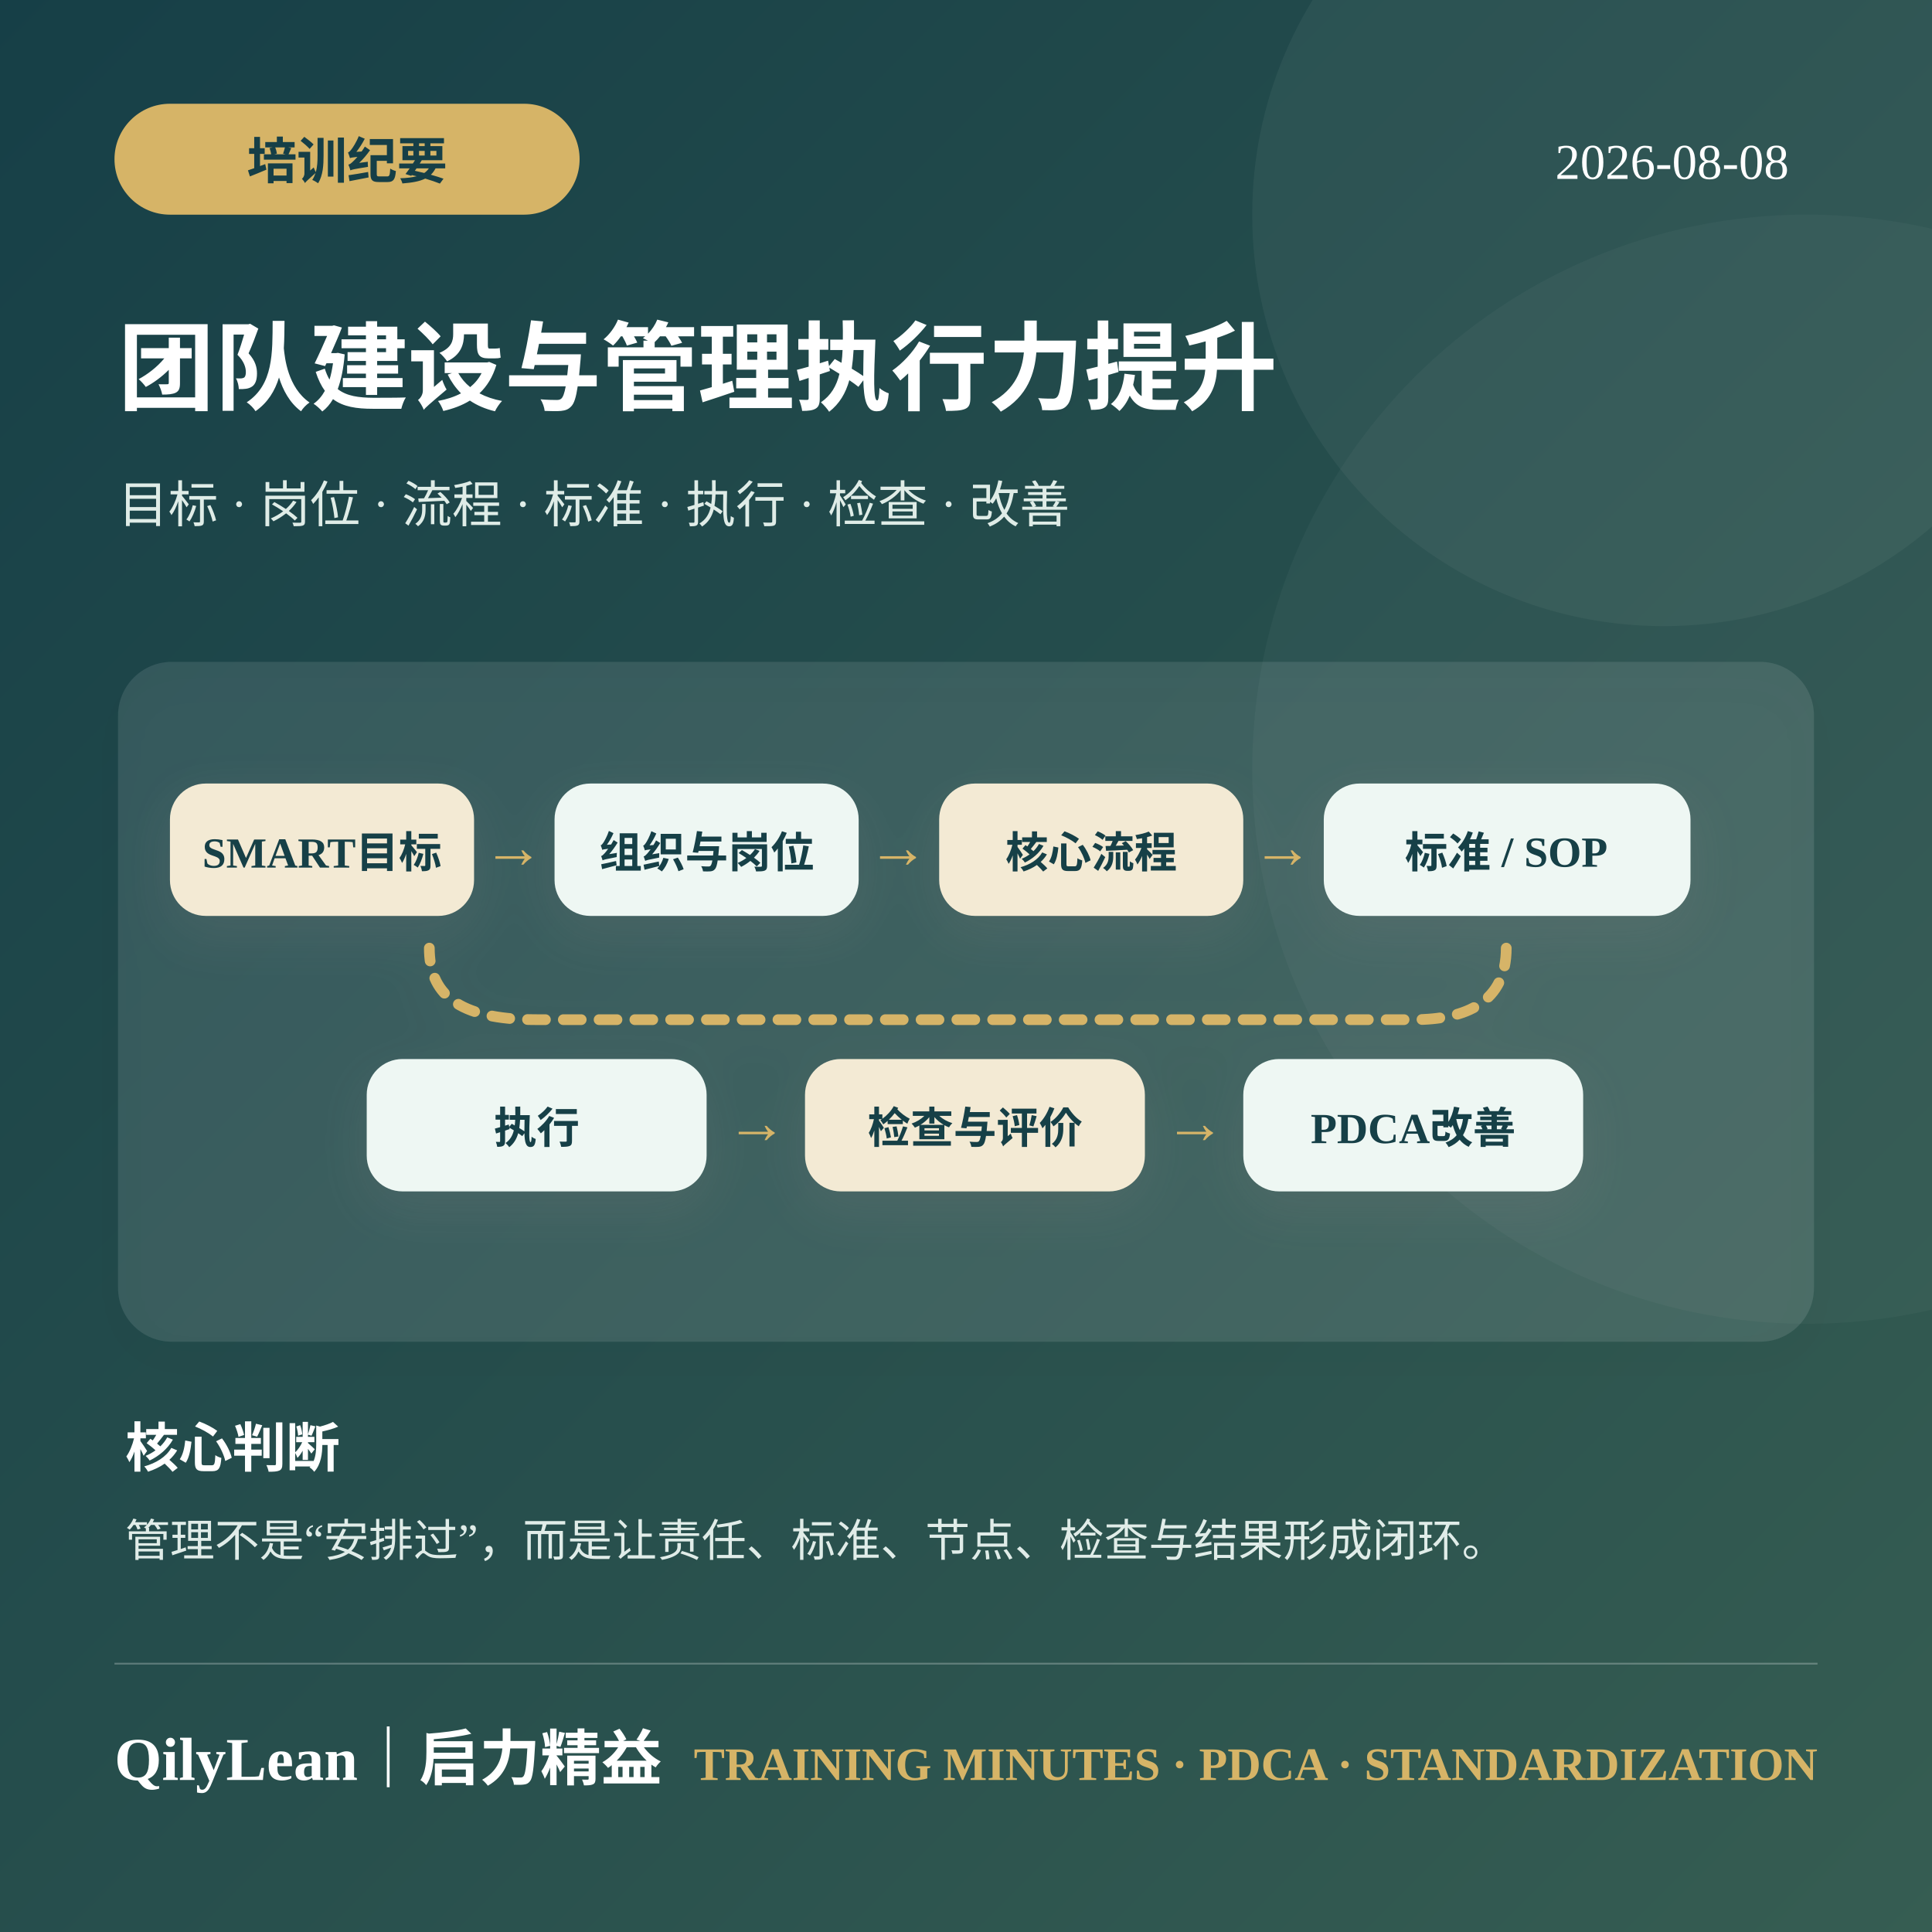
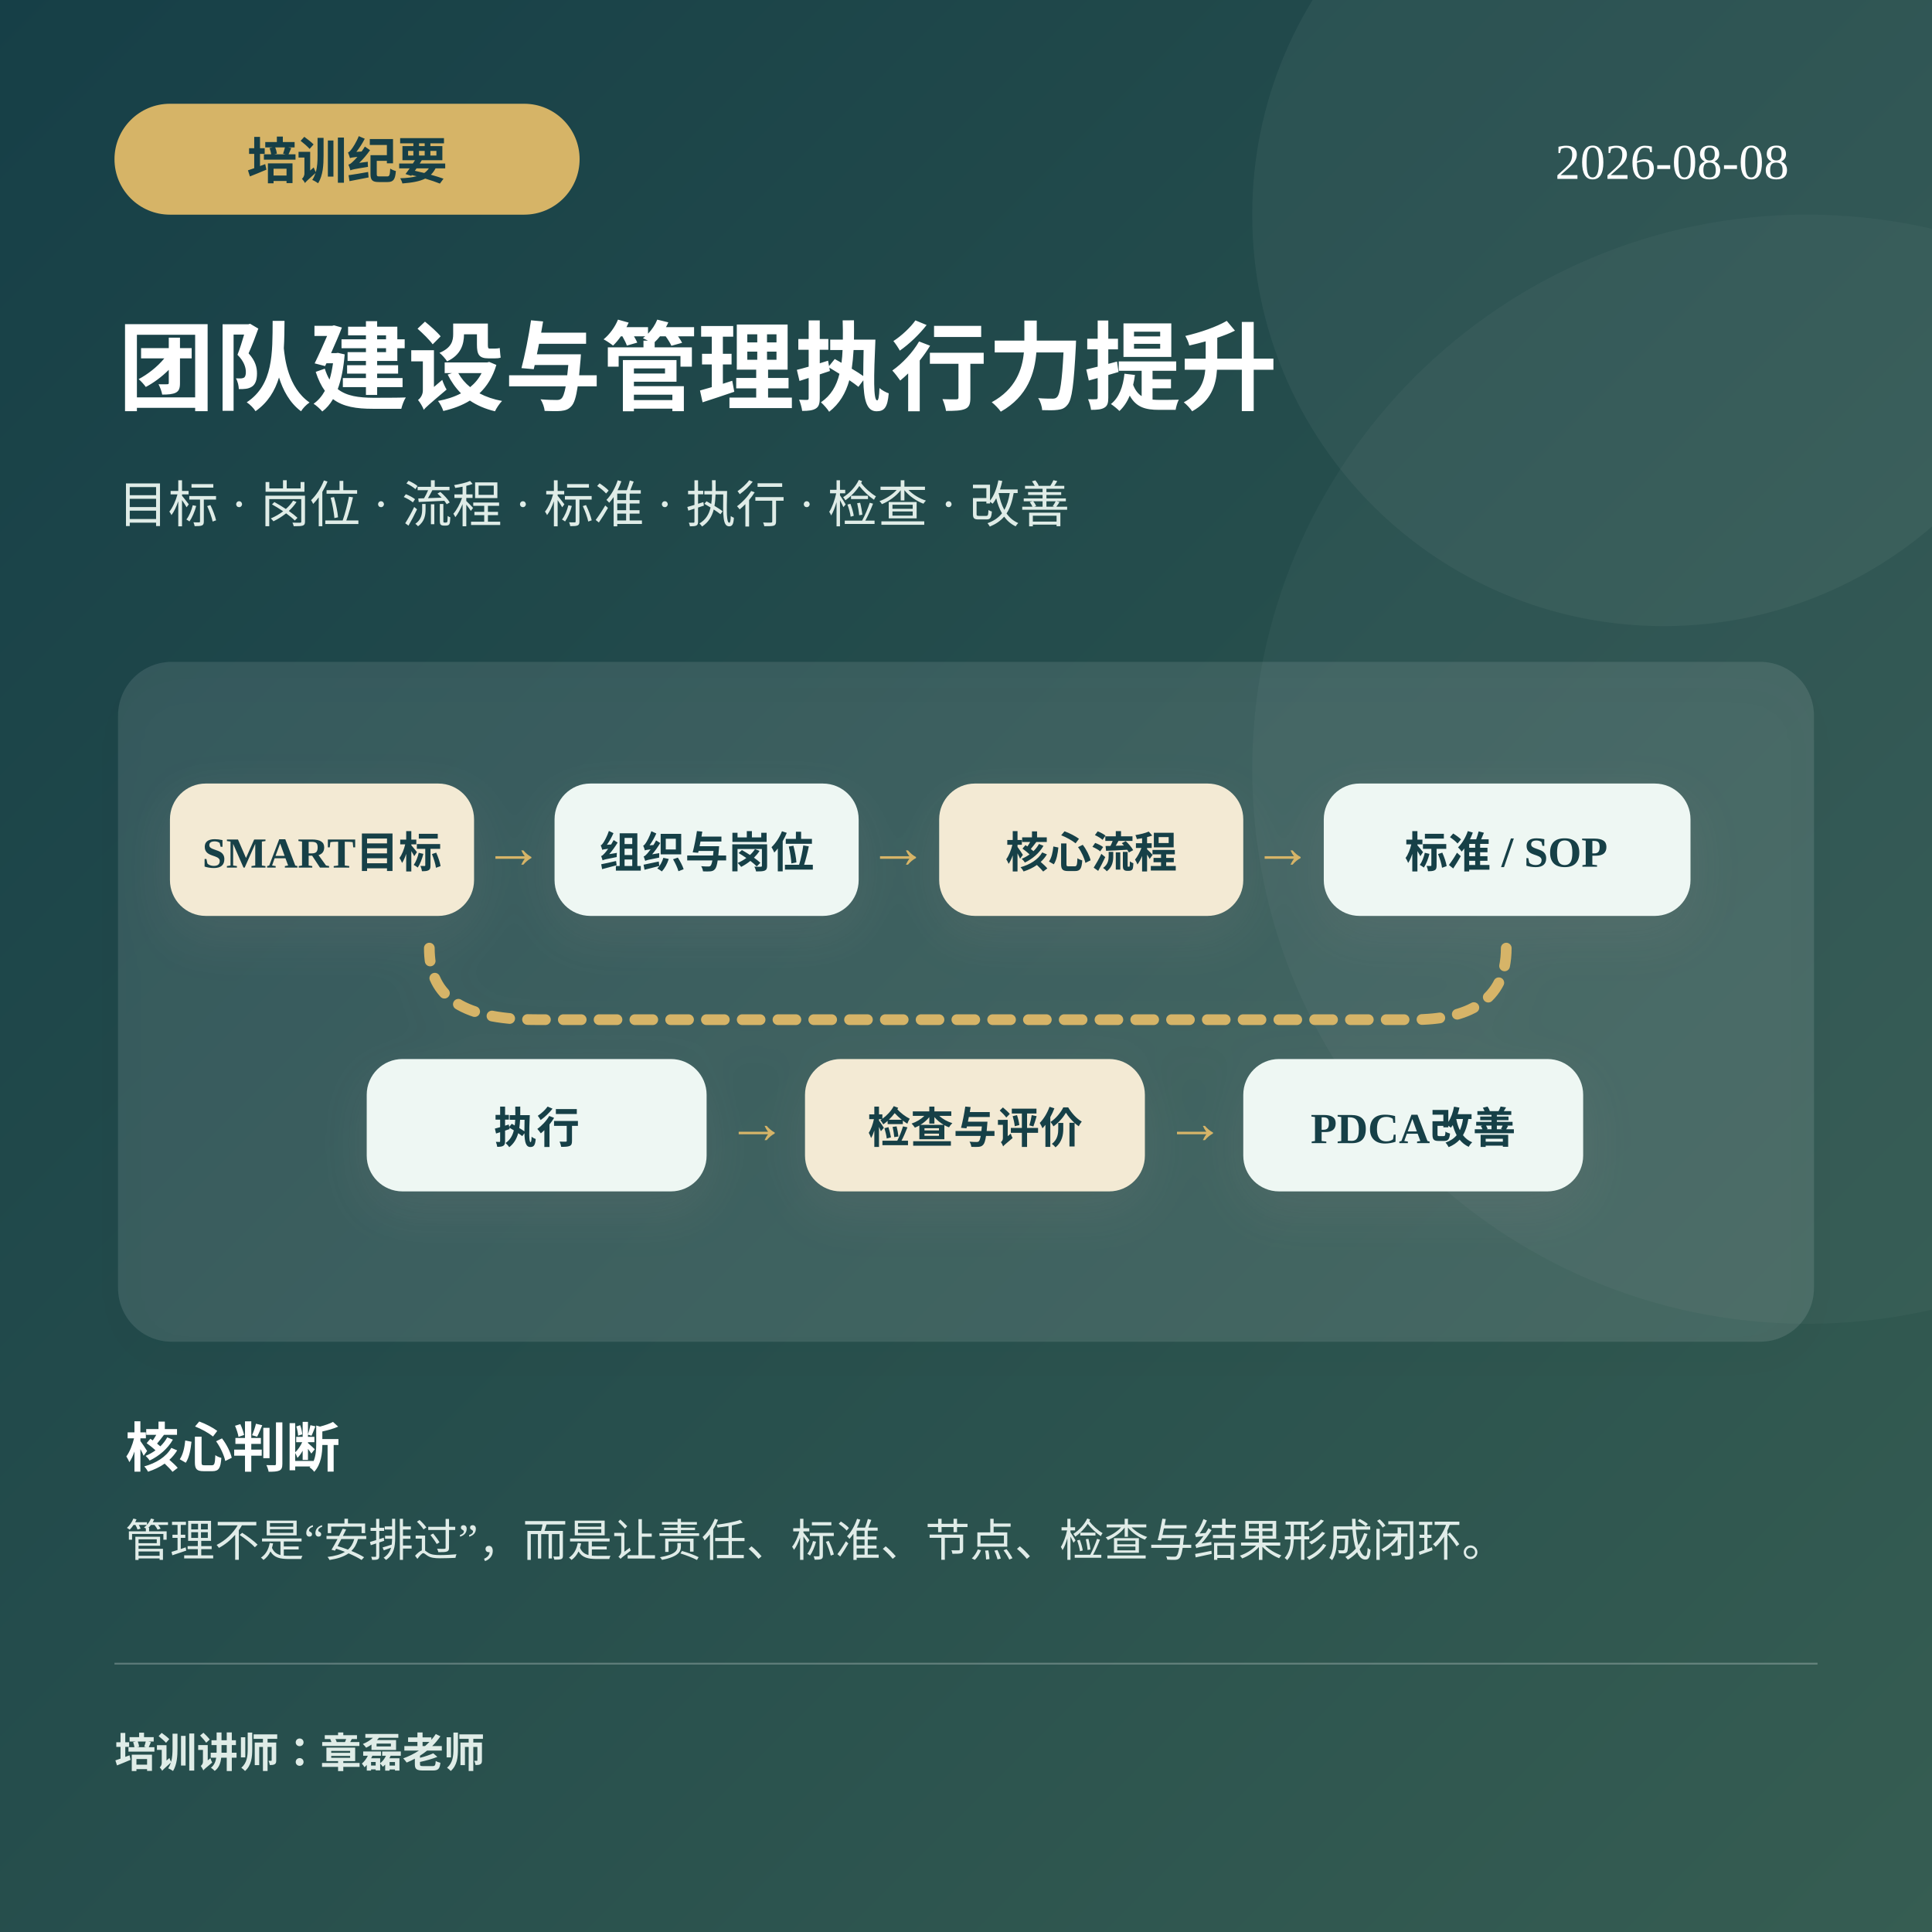
<svg xmlns="http://www.w3.org/2000/svg" viewBox="0 0 1080 1080" role="img" aria-labelledby="title desc">
  <defs>
    <linearGradient id="bg" x1="0" y1="0" x2="1" y2="1">
      <stop offset="0" stop-color="#163f47" />
      <stop offset="1" stop-color="#365d52" />
    </linearGradient>
    <filter id="shadow">
      <feDropShadow dx="0" dy="10" stdDeviation="14" flood-color="#000" flood-opacity=".22" />
    </filter>
  </defs>
  <rect width="1080" height="1080" fill="url(#bg)" />
  <circle cx="930" cy="120" r="230" fill="#fff" opacity=".05" />
  <circle cx="1010" cy="430" r="310" fill="#fff" opacity=".035" />
  <rect x="64" y="58" width="260" height="62" rx="31" fill="#d6b467" />
  <text x="194" y="100" fill="#163f47" font-size="28" font-weight="850" text-anchor="middle">培训纪要</text>
  <text x="1000" y="100" fill="#fff" font-size="28" text-anchor="end">2026-08-08</text>
  <text x="66" y="225" fill="#fff" font-size="54" font-weight="850">团队建设与管理执行力提升</text>
  <text x="66" y="292" fill="#dfece7" font-size="28">目标 · 岗位 · 流程 · 标准 · 执行 · 检查 · 改善</text>
  <g filter="url(#shadow)">
    <rect x="66" y="370" width="948" height="380" rx="30" fill="#fff" opacity=".10" />
    <g font-size="24" font-weight="800" text-anchor="middle">
      <rect x="95" y="438" width="170" height="74" rx="20" fill="#f3ead4" />
      <text x="180" y="485" fill="#173f47">SMART目标</text>
      <text x="287" y="485" fill="#d6b467" font-size="34">→</text>
      <rect x="310" y="438" width="170" height="74" rx="20" fill="#eef7f3" />
      <text x="395" y="485" fill="#173f47">组织与岗位</text>
      <text x="502" y="485" fill="#d6b467" font-size="34">→</text>
      <rect x="525" y="438" width="170" height="74" rx="20" fill="#f3ead4" />
      <text x="610" y="485" fill="#173f47">核心流程</text>
      <text x="717" y="485" fill="#d6b467" font-size="34">→</text>
      <rect x="740" y="438" width="205" height="74" rx="20" fill="#eef7f3" />
      <text x="842" y="485" fill="#173f47">标准 / SOP</text>
      <rect x="205" y="592" width="190" height="74" rx="20" fill="#eef7f3" />
      <text x="300" y="639" fill="#173f47">执行</text>
      <text x="423" y="639" fill="#d6b467" font-size="34">→</text>
      <rect x="450" y="592" width="190" height="74" rx="20" fill="#f3ead4" />
      <text x="545" y="639" fill="#173f47">检查与评价</text>
      <text x="668" y="639" fill="#d6b467" font-size="34">→</text>
      <rect x="695" y="592" width="190" height="74" rx="20" fill="#eef7f3" />
      <text x="790" y="639" fill="#173f47">PDCA改善</text>
    </g>
    <path d="M842 530 C842 560 820 570 790 570 L300 570 C255 570 240 555 240 530" fill="none" stroke="#d6b467" stroke-width="6" stroke-linecap="round" stroke-dasharray="10 10" />
  </g>
  <text x="70" y="820" fill="#fff" font-size="30" font-weight="850">核心判断</text>
  <text x="70" y="870" fill="#e0ece8" font-size="25">管理不是“安排过”，而是让责任、标准、节点、检查与结果形成闭环。</text>
  <line x1="64" y1="930" x2="1016" y2="930" stroke="#fff" opacity=".25" />
-   <text x="64" y="995" fill="#fff" font-size="34" font-weight="850">QilyLean｜启力精益</text>
-   <text x="1016" y="995" fill="#d6b467" font-size="26" font-weight="750" text-anchor="end">TRAINING MINUTES · PDCA · STANDARDIZATION</text>
+   <text x="64" y="988" fill="#dfece7" font-size="23" font-weight="650">培训讲师：章磊老师</text>
</svg>
